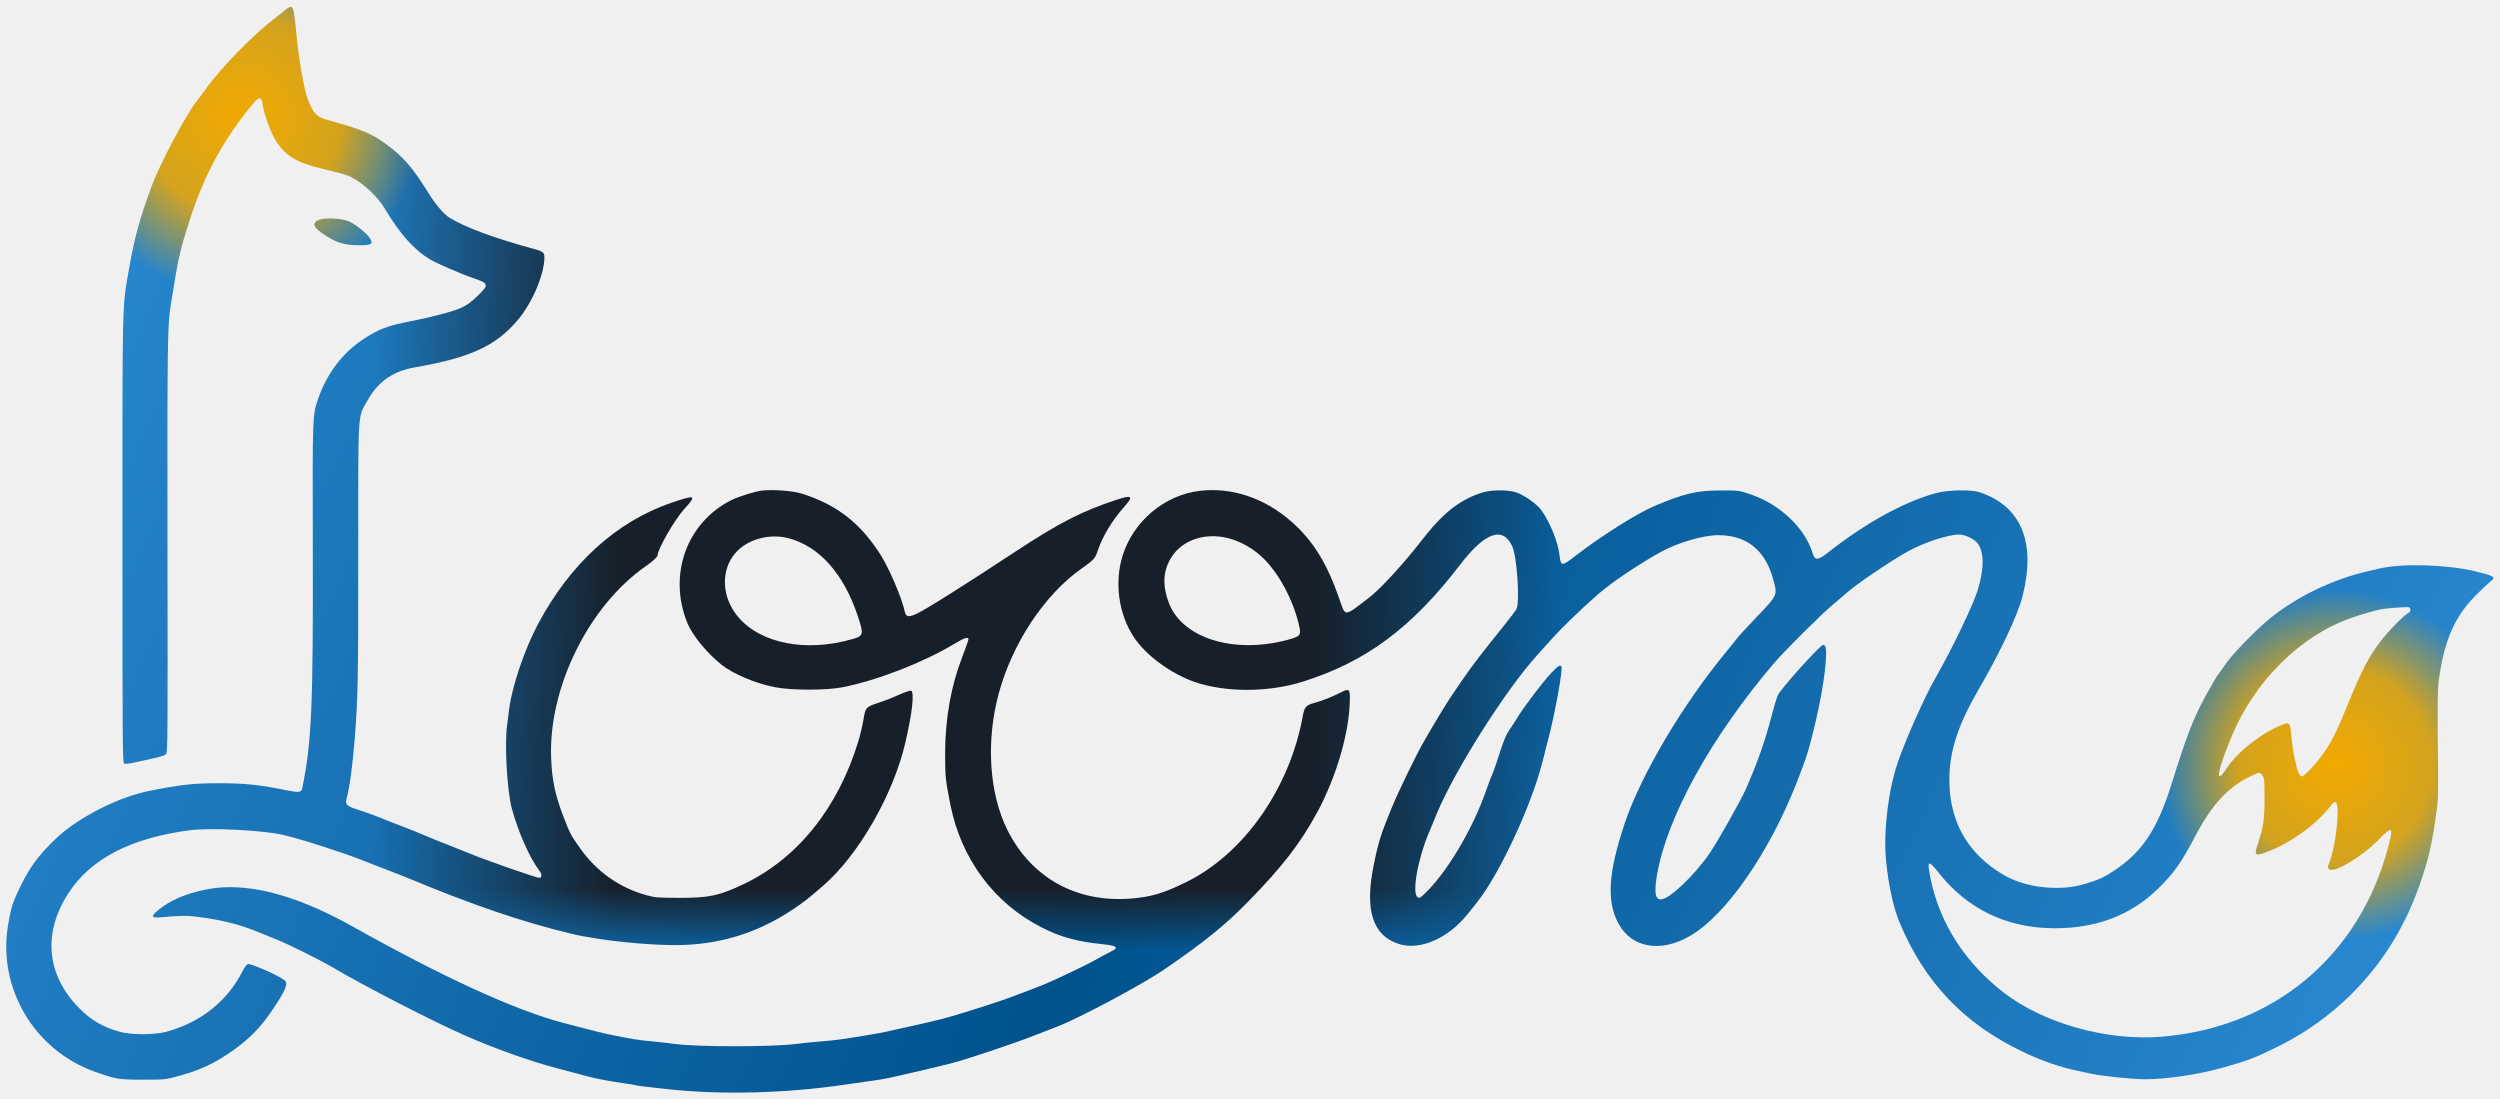
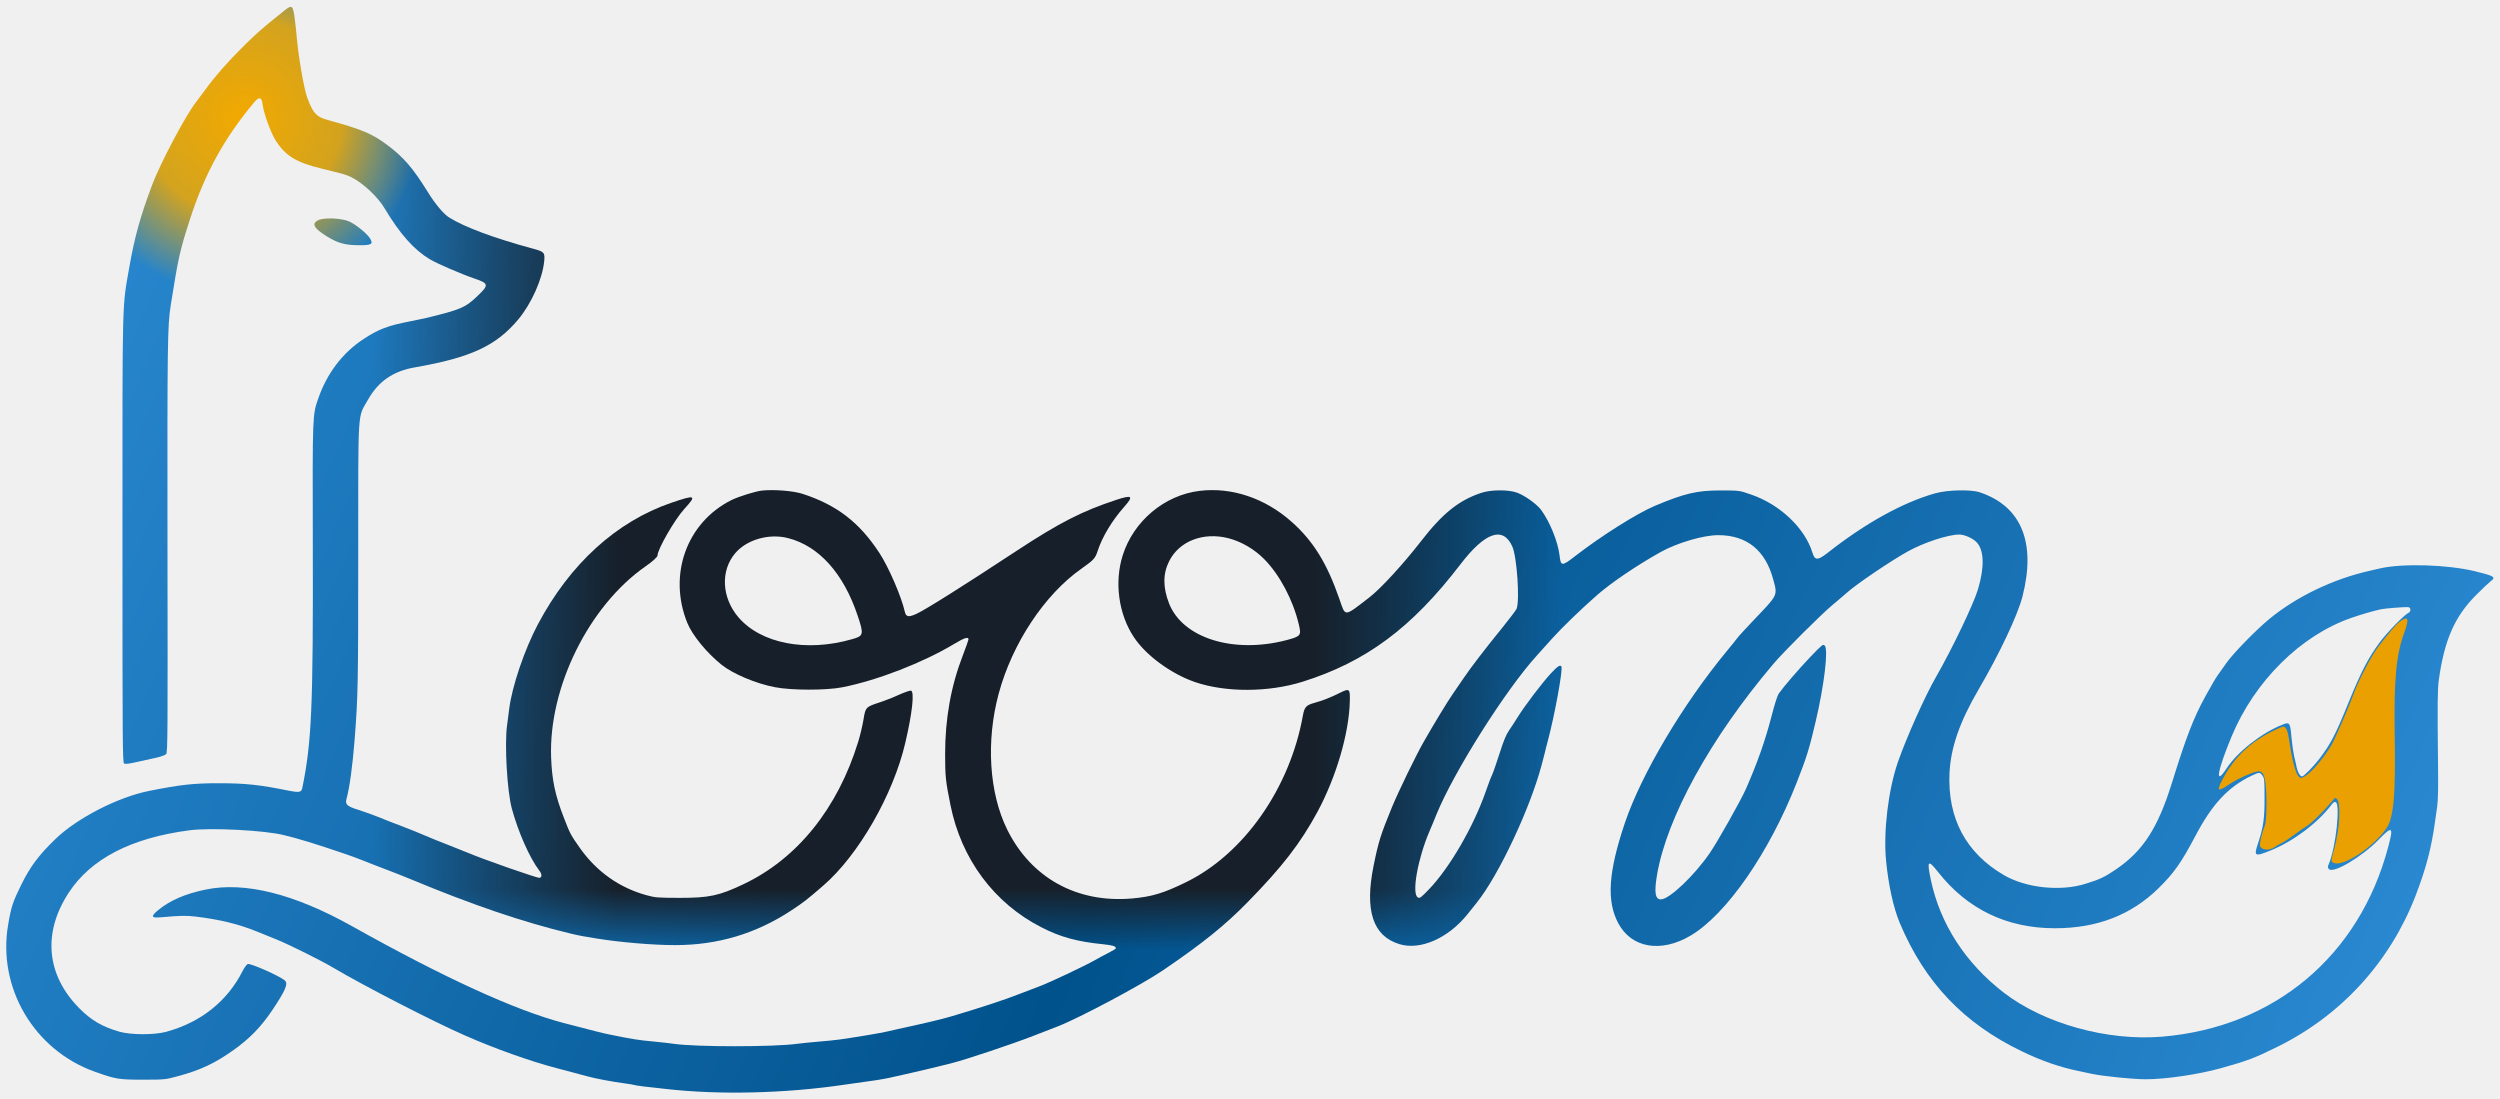
<svg xmlns="http://www.w3.org/2000/svg" viewBox="35 30 2460 1081">
  <defs>
    <linearGradient id="blue" gradientUnits="userSpaceOnUse" x1="35.0" y1="30.0" x2="2495.0" y2="1111.0">
      <stop offset="0" stop-color="#2e8fd9" />
      <stop offset="0.5" stop-color="#00528c" />
      <stop offset="1" stop-color="#2e8fd9" />
    </linearGradient>
    <linearGradient id="along" gradientUnits="userSpaceOnUse" x1="35.0" y1="0" x2="2495.0" y2="0">
      <stop offset="0" stop-color="#17202a" stop-opacity="0" />
      <stop offset="0.149" stop-color="#17202a" stop-opacity="0" />
      <stop offset="0.247" stop-color="#17202a" stop-opacity="1" />
      <stop offset="0.526" stop-color="#17202a" stop-opacity="1" />
      <stop offset="0.624" stop-color="#17202a" stop-opacity="0" />
      <stop offset="1" stop-color="#17202a" stop-opacity="0" />
    </linearGradient>
    <linearGradient id="above" gradientUnits="userSpaceOnUse" x1="0" y1="905" x2="0" y2="965">
      <stop offset="0" stop-color="#fff" />
      <stop offset="1" stop-color="#fff" stop-opacity="0" />
    </linearGradient>
    <mask id="letters" maskUnits="userSpaceOnUse" x="35.0" y="30.0" width="2460.0" height="1081.0">
      <rect x="35.0" y="30.0" width="2460.0" height="1081.0" fill="url(#above)" />
    </mask>
    <radialGradient id="glow0" gradientUnits="userSpaceOnUse" cx="274" cy="145" r="177">
      <stop offset="0" stop-color="#f2a900" />
      <stop offset="0.55" stop-color="#f2a900" stop-opacity="0.85" />
      <stop offset="1" stop-color="#f2a900" stop-opacity="0" />
    </radialGradient>
-     <radialGradient id="glow1" gradientUnits="userSpaceOnUse" cx="2333" cy="783" r="173">
-       <stop offset="0" stop-color="#f2a900" />
-       <stop offset="0.55" stop-color="#f2a900" stop-opacity="0.85" />
-       <stop offset="1" stop-color="#f2a900" stop-opacity="0" />
-     </radialGradient>
    <mask id="line" maskUnits="userSpaceOnUse" x="35.0" y="30.0" width="2460.0" height="1081.0">
      <g transform="translate(0,1146) scale(0.1,-0.1)" fill="#fff">
        <path d="M3137 11047 c-214 -171 -265 -217 -392 -343 -157 -155 -281 -297 -373 -424 -34 -47 -73 -98 -86 -115 -102 -126 -357 -606 -441 -830 -115 -309 -169 -502 -220 -790 -75 -430 -70 -237 -70 -2694 0 -2003 1 -2195 16 -2204 12 -7 49 -3 130 16 63 14 149 33 191 42 43 10 84 25 93 35 15 16 16 192 13 2036 -2 2013 0 2179 32 2380 75 473 89 537 191 851 146 450 336 795 630 1146 50 59 75 53 83 -21 10 -82 77 -269 123 -345 98 -159 204 -225 461 -287 208 -51 245 -61 290 -84 116 -59 259 -192 327 -307 151 -252 287 -405 444 -500 68 -41 313 -147 440 -190 141 -48 144 -63 30 -171 -119 -115 -166 -135 -514 -219 -22 -5 -85 -18 -140 -29 -228 -44 -317 -77 -466 -175 -207 -135 -360 -336 -447 -585 -58 -166 -57 -156 -54 -1440 4 -1597 -11 -1944 -104 -2397 -8 -39 -33 -43 -130 -24 -288 59 -429 74 -694 74 -245 0 -375 -14 -680 -75 -311 -61 -717 -271 -930 -479 -163 -159 -242 -266 -330 -443 -85 -173 -100 -218 -130 -396 -106 -618 254 -1230 848 -1444 210 -75 238 -80 477 -80 215 0 222 1 337 32 226 60 371 128 554 258 160 114 270 226 382 392 132 197 160 263 125 294 -50 44 -337 171 -365 162 -10 -3 -32 -33 -50 -67 -150 -299 -412 -507 -753 -600 -117 -32 -346 -31 -460 1 -167 48 -278 112 -395 231 -324 327 -362 741 -105 1135 218 335 615 541 1190 616 209 28 749 -1 930 -48 22 -6 69 -18 105 -27 124 -32 506 -157 640 -210 74 -30 194 -76 265 -103 72 -27 180 -70 240 -95 604 -251 1096 -419 1560 -531 55 -13 116 -27 135 -29 19 -3 76 -13 125 -21 230 -38 560 -66 779 -66 419 0 797 113 1145 343 117 77 153 105 311 242 347 299 689 895 808 1405 69 295 91 500 57 514 -9 3 -62 -15 -118 -40 -56 -26 -146 -61 -199 -78 -129 -43 -132 -45 -152 -171 -10 -57 -32 -153 -51 -213 -202 -657 -599 -1151 -1130 -1403 -241 -114 -336 -134 -630 -134 -218 1 -235 2 -327 27 -263 73 -485 230 -647 457 -95 134 -103 149 -163 306 -86 220 -117 371 -125 592 -25 690 372 1492 929 1880 69 48 118 92 118 107 1 62 167 351 262 456 127 139 115 145 -128 62 -539 -185 -995 -600 -1310 -1193 -133 -250 -257 -616 -284 -839 -6 -52 -16 -125 -21 -162 -25 -184 1 -641 47 -813 63 -232 175 -486 271 -612 27 -35 27 -66 2 -71 -21 -4 -554 182 -706 247 -65 27 -161 65 -213 85 -52 19 -142 56 -200 81 -58 25 -163 68 -235 95 -71 26 -175 67 -230 90 -55 22 -144 54 -198 71 -113 35 -133 53 -117 110 30 108 59 322 79 574 34 439 36 539 36 1830 0 1471 -8 1337 95 1520 103 183 248 283 462 320 550 96 799 211 1017 471 130 155 239 400 256 574 8 85 1 93 -110 123 -378 102 -680 214 -827 308 -55 35 -138 135 -210 252 -145 234 -238 342 -401 463 -144 108 -251 153 -582 243 -113 32 -143 64 -201 218 -34 91 -91 424 -107 628 -2 28 -10 96 -17 153 -18 135 -26 140 -113 69z" />
        <path d="M3480 8993 c-67 -34 -43 -78 85 -158 106 -66 179 -87 308 -88 134 -1 153 10 118 67 -30 48 -134 133 -201 165 -74 35 -254 43 -310 14z" />
        <path d="M7850 6333 c-63 -6 -233 -59 -305 -95 -439 -221 -623 -735 -432 -1207 48 -120 192 -296 337 -412 112 -90 340 -186 525 -221 163 -32 503 -32 663 -1 345 68 796 243 1103 428 100 60 139 72 139 43 0 -6 -24 -74 -54 -152 -119 -307 -176 -626 -176 -978 0 -217 5 -263 52 -497 106 -533 430 -969 896 -1206 187 -96 348 -140 602 -166 104 -11 129 -19 130 -41 0 -4 -33 -24 -72 -44 -40 -20 -102 -53 -138 -74 -88 -51 -450 -222 -536 -253 -38 -14 -132 -50 -209 -80 -136 -54 -390 -137 -660 -217 -113 -33 -241 -63 -530 -126 -38 -8 -86 -19 -105 -24 -63 -15 -301 -55 -470 -79 -41 -6 -136 -15 -210 -21 -74 -6 -166 -16 -205 -21 -233 -32 -1001 -32 -1215 0 -36 5 -119 15 -185 21 -163 15 -222 24 -455 72 -52 10 -135 31 -445 112 -478 126 -1177 446 -2082 953 -571 319 -1055 440 -1443 359 -199 -42 -347 -106 -463 -201 -76 -63 -70 -80 27 -71 195 17 245 18 340 7 237 -28 427 -75 606 -148 47 -19 135 -55 195 -79 123 -50 428 -202 550 -274 303 -180 996 -536 1300 -669 293 -129 649 -256 900 -321 140 -37 232 -62 300 -80 87 -24 255 -55 375 -71 41 -5 82 -12 90 -15 8 -3 51 -10 95 -15 44 -5 141 -16 215 -24 521 -60 1175 -45 1755 41 187 27 230 33 310 44 44 6 107 18 140 25 33 8 103 24 155 35 138 31 257 59 320 75 30 8 93 24 140 35 132 33 584 184 795 266 105 41 215 84 245 95 211 82 827 410 1035 552 394 268 609 442 835 673 341 349 516 576 683 884 184 341 311 771 319 1085 4 132 -1 136 -109 82 -84 -42 -159 -71 -238 -93 -83 -23 -99 -40 -115 -127 -128 -714 -581 -1360 -1150 -1638 -220 -108 -337 -143 -531 -160 -542 -47 -993 202 -1228 678 -178 359 -210 870 -84 1337 133 494 451 975 814 1230 123 87 136 101 160 175 45 138 142 299 257 429 100 112 86 126 -75 73 -337 -111 -559 -225 -981 -502 -532 -350 -891 -576 -984 -619 -75 -35 -103 -31 -114 18 -32 146 -158 439 -249 578 -197 303 -420 475 -759 585 -91 29 -275 44 -396 32z m255 -468 c304 -78 545 -347 684 -762 63 -187 60 -201 -56 -233 -449 -129 -895 -43 -1117 216 -165 193 -178 459 -31 631 114 134 333 196 520 148z" />
        <path d="M12155 6330 c-346 -41 -652 -298 -758 -636 -83 -263 -40 -578 110 -803 118 -180 369 -363 603 -443 303 -103 721 -101 1055 3 626 196 1076 530 1555 1155 243 318 420 379 511 177 46 -101 75 -535 42 -614 -7 -15 -67 -95 -135 -179 -182 -224 -311 -393 -384 -500 -35 -52 -86 -126 -113 -165 -46 -66 -184 -293 -278 -458 -76 -131 -253 -497 -315 -647 -111 -270 -134 -341 -182 -580 -89 -440 -7 -690 253 -770 206 -64 482 57 673 296 26 33 67 84 92 115 214 269 520 918 635 1349 16 58 31 116 34 130 2 14 14 59 25 100 69 255 153 714 136 742 -12 19 -37 3 -104 -69 -86 -93 -256 -317 -325 -428 -27 -44 -66 -104 -87 -134 -28 -40 -53 -101 -94 -230 -31 -97 -64 -192 -74 -211 -10 -19 -36 -89 -59 -155 -121 -348 -355 -752 -559 -965 -81 -84 -91 -91 -110 -81 -64 34 -1 385 116 656 19 44 50 118 68 164 171 418 680 1224 988 1562 28 31 96 107 151 168 94 105 289 293 440 425 139 122 393 294 626 424 166 92 423 167 569 166 279 -1 462 -149 539 -437 43 -159 48 -147 -187 -393 -84 -88 -160 -171 -169 -185 -9 -13 -56 -71 -104 -129 -433 -525 -838 -1208 -1000 -1687 -163 -484 -182 -767 -66 -986 129 -246 421 -296 713 -123 352 208 773 815 1044 1506 98 250 123 331 185 595 85 360 128 717 90 753 -16 16 -25 9 -142 -113 -116 -122 -261 -290 -311 -361 -12 -18 -41 -107 -67 -210 -64 -249 -141 -467 -256 -729 -52 -116 -272 -507 -352 -625 -152 -223 -401 -460 -484 -460 -56 0 -67 68 -38 240 95 564 528 1350 1145 2077 102 121 475 492 585 583 50 41 110 93 135 115 94 85 432 314 603 409 159 88 396 166 506 166 53 0 137 -38 174 -79 71 -79 75 -244 10 -461 -43 -144 -255 -587 -412 -860 -110 -191 -291 -596 -376 -840 -94 -272 -144 -682 -116 -970 23 -236 72 -462 134 -610 246 -586 628 -989 1202 -1265 194 -94 379 -158 569 -196 28 -6 80 -17 116 -25 114 -24 409 -54 534 -54 195 0 517 47 736 108 264 73 340 102 569 216 624 310 1101 835 1351 1484 103 269 155 468 190 722 5 36 15 106 22 155 9 64 11 186 8 425 -6 589 -5 722 8 820 54 390 157 626 367 835 60 61 126 122 145 137 53 39 33 51 -160 98 -275 65 -712 78 -935 26 -11 -3 -54 -12 -95 -22 -360 -80 -728 -257 -995 -479 -131 -109 -347 -331 -413 -423 -37 -52 -79 -111 -93 -131 -15 -20 -67 -110 -117 -201 -118 -215 -188 -396 -332 -859 -137 -439 -283 -665 -548 -845 -113 -77 -160 -99 -299 -142 -248 -78 -586 -42 -803 84 -374 217 -557 559 -537 1003 12 252 99 503 283 819 208 355 388 736 435 920 136 531 -10 889 -421 1026 -88 29 -315 24 -437 -10 -320 -90 -691 -296 -1059 -586 -97 -76 -126 -76 -149 0 -75 244 -319 476 -605 574 -115 40 -115 40 -300 40 -233 0 -351 -28 -645 -151 -176 -74 -525 -294 -783 -493 -133 -104 -144 -104 -156 5 -16 134 -95 330 -181 447 -41 56 -156 139 -234 169 -83 32 -258 32 -356 -1 -220 -73 -382 -203 -595 -479 -169 -218 -395 -465 -505 -549 -254 -196 -234 -194 -295 -17 -123 354 -257 571 -471 761 -261 232 -588 342 -904 304z m282 -466 c129 -33 258 -109 355 -208 151 -154 281 -399 338 -639 27 -111 20 -118 -121 -156 -522 -136 -1020 19 -1155 360 -62 159 -62 294 1 418 99 197 336 288 582 225z m11631 -701 c2 -14 -4 -26 -20 -34 -43 -22 -210 -193 -277 -284 -114 -152 -188 -295 -306 -585 -137 -337 -178 -415 -294 -569 -59 -76 -152 -171 -169 -171 -19 0 -42 39 -52 86 -5 27 -17 78 -26 114 -8 36 -20 119 -26 185 -12 145 -18 153 -89 124 -203 -79 -443 -268 -550 -431 -116 -177 -94 -33 49 313 227 547 682 998 1182 1170 85 30 223 70 290 84 35 8 226 23 265 21 13 -1 21 -9 23 -23z m-1455 -1635 c18 -24 20 -44 20 -215 1 -208 -12 -296 -63 -448 -44 -131 -35 -137 117 -76 226 90 468 271 604 451 18 24 30 32 42 27 48 -18 1 -448 -67 -607 -13 -31 -13 -37 1 -52 42 -47 327 122 489 290 136 139 148 130 94 -72 -284 -1073 -1123 -1776 -2228 -1867 -537 -44 -1159 129 -1553 432 -378 291 -628 676 -720 1113 -40 190 -28 202 72 75 287 -365 676 -553 1149 -553 414 0 748 129 1016 390 155 152 225 250 367 519 165 313 322 481 549 590 81 39 84 39 111 3z" />
      </g>
    </mask>
  </defs>
  <g mask="url(#line)">
    <rect x="35.0" y="30.0" width="2460.0" height="1081.0" fill="url(#blue)" />
    <rect x="35.0" y="30.0" width="2460.0" height="1081.0" fill="url(#along)" mask="url(#letters)" />
    <rect x="35.0" y="30.0" width="2460.0" height="1081.0" fill="url(#glow0)" />
-     <rect x="35.0" y="30.0" width="2460.0" height="1081.0" fill="url(#glow1)" />
+   </g>
+   <g transform="translate(0,1146) scale(0.1,-0.1)" fill="#eaa000">
+     <path d="M23967 5045 c-44 -33 -91 -88 -215 -249 -66 -86 -191 -324 -241 -461 -48 -130 -178 -432 -212 -493 -71 -126 -202 -283 -268 -320 -41 -23 -41 -23 -65 1 -27 27 -67 183 -90 350 -13 95 -31 137 -61 137 -6 0 -48 -18 -94 -40 -236 -114 -394 -268 -511 -498 -50 -98 -33 -104 77 -29 79 54 244 127 287 127 40 0 58 -32 69 -127 15 -124 11 -365 -7 -408 -31 -74 -56 -186 -46 -204 20 -38 89 -42 140 -8 19 13 55 34 80 46 25 13 79 49 120 80 41 32 95 69 121 84 44 26 166 147 241 237 34 42 37 44 53 28 41 -39 28 -291 -24 -483 -37 -133 -37 -133 -7 -146 94 -43 404 164 524 350 66 102 86 331 76 906 -9 547 15 798 95 1013 50 134 37 167 -42 107z" />
  </g>
</svg>
